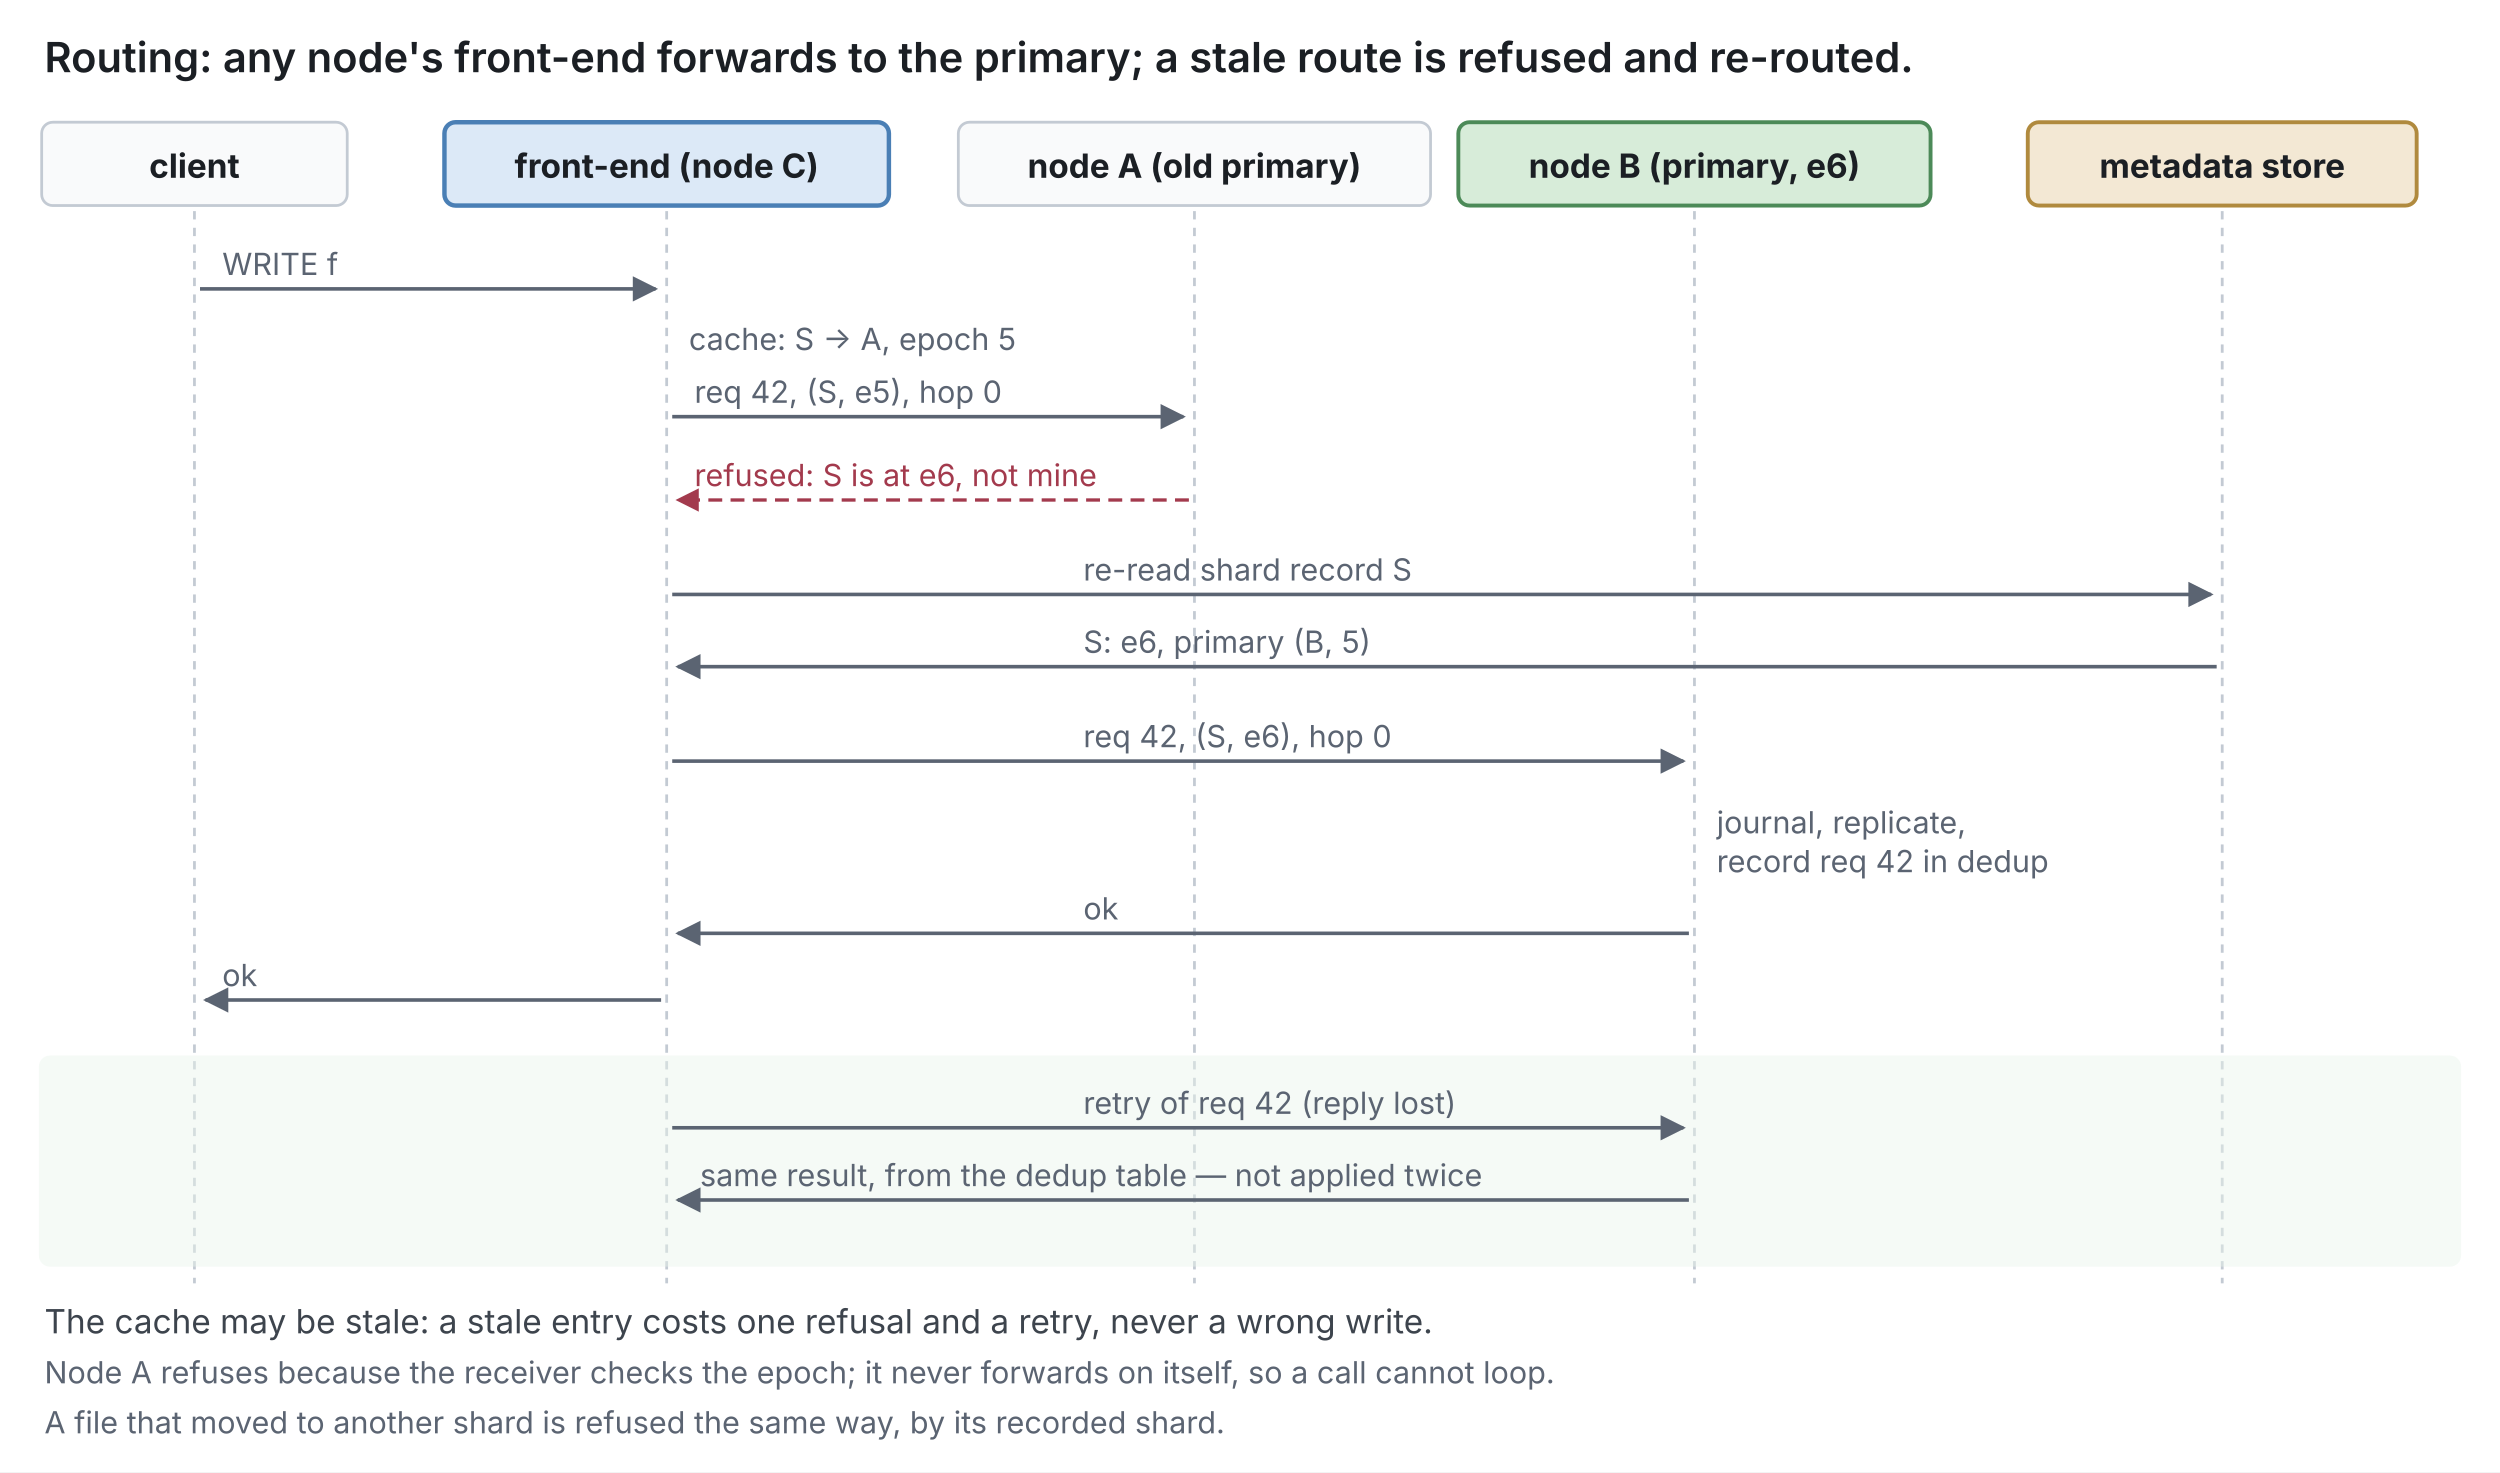
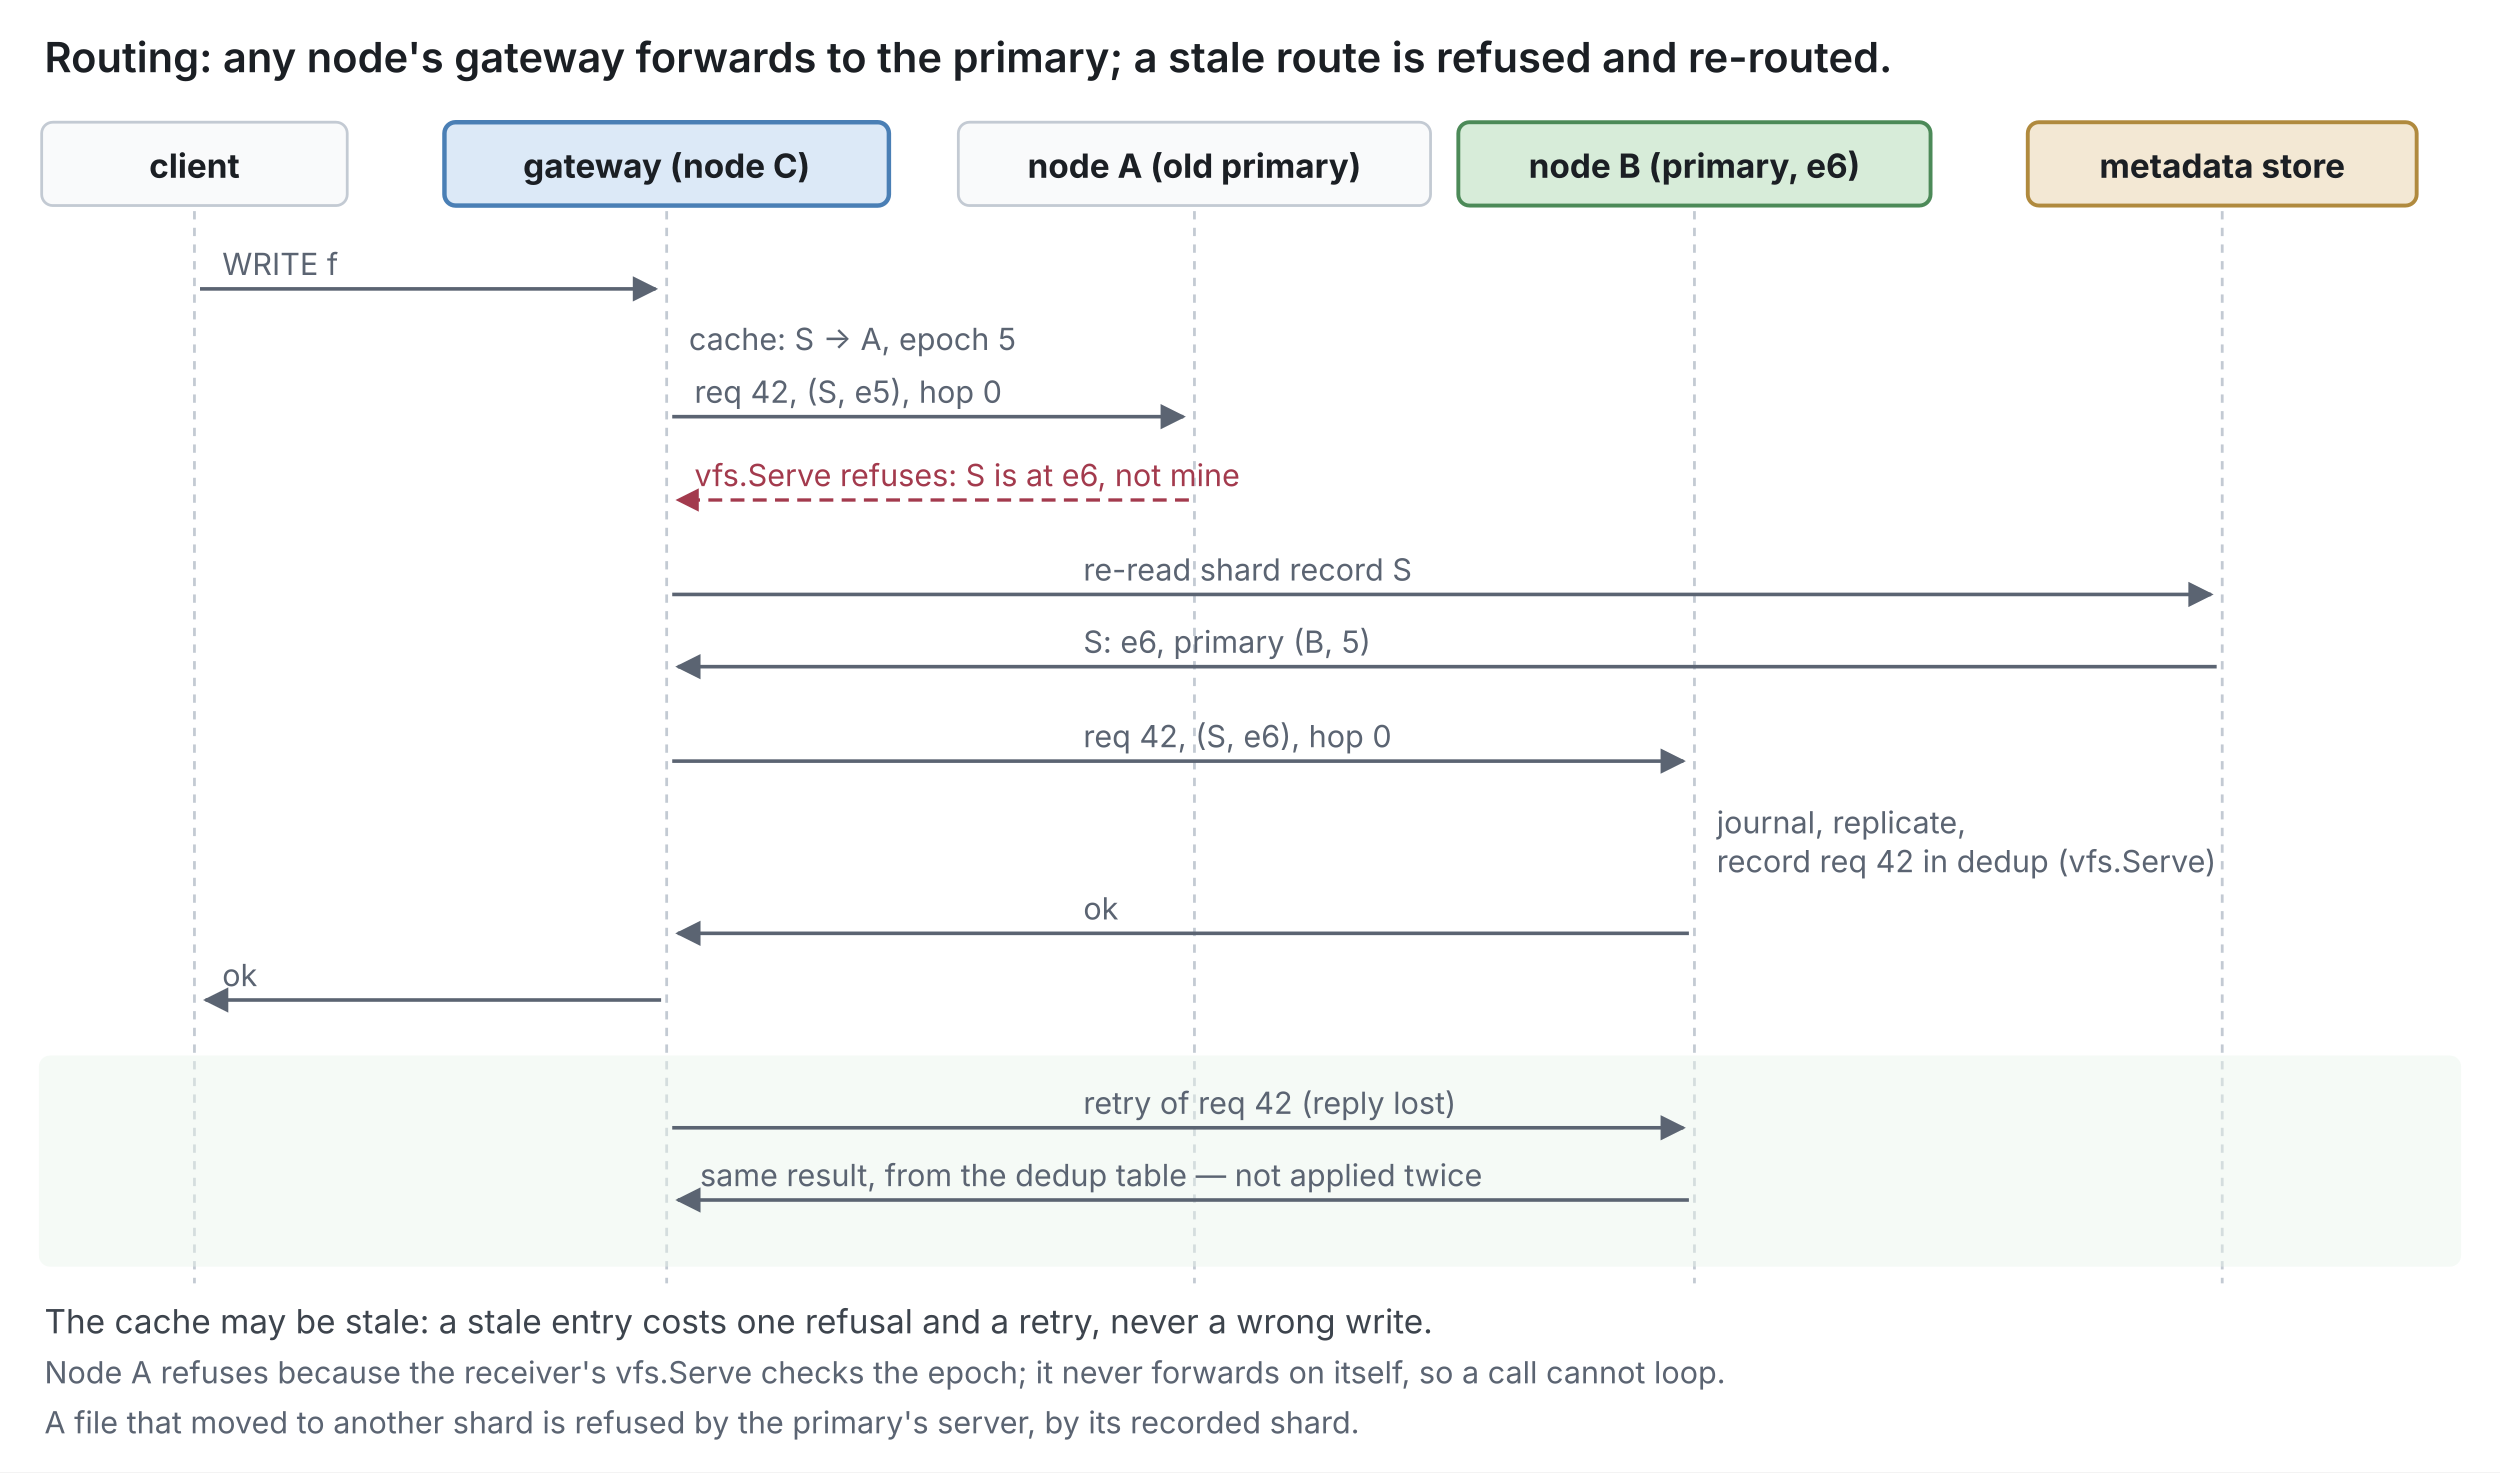
<svg xmlns="http://www.w3.org/2000/svg" viewBox="0 0 900 530" width="900" height="530" font-family="system-ui,-apple-system,Segoe UI,sans-serif">
  <defs>
    <style>
.t{font-size:15px;font-weight:600;fill:#1b1f24}.h{font-size:12px;font-weight:700;fill:#1b1f24}
.l{font-size:12px;fill:#3d444d}.s{font-size:11px;fill:#5b6472}
.m{font-family:ui-monospace,SFMono-Regular,Menlo,monospace;font-size:11px;fill:#1b1f24}
.vfs{fill:#dce9f7;stroke:#4a7fb5;stroke-width:1.6}.meta{fill:#f3e8d4;stroke:#b08a3e;stroke-width:1.4}
.data{fill:#d7ecd9;stroke:#4c8a58;stroke-width:1.4}.ext{fill:#f9fafb;stroke:#c3cad3;stroke-width:1}
.p{fill:#ffffff;stroke:#1b1f24;stroke-width:1.1}.k{fill:#fbefd9;stroke:#a8741f;stroke-width:1.3}.r{fill:#f8e3e6;stroke:#a33a4d;stroke-width:1.3}
.a{fill:#eaf4ec;stroke:#2f6f4f;stroke-width:1.3}
.arr{stroke:#5b6472;stroke-width:1.3;fill:none;marker-end:url(#h)}.dash{stroke:#a33a4d;stroke-width:1.2;stroke-dasharray:5 3;fill:none;marker-end:url(#hr)}
.lane{stroke:#c3cad3;stroke-width:1;stroke-dasharray:3 3}
.garr{stroke:#2f6f4f;stroke-width:1.6;fill:none;marker-end:url(#hg)}.line{stroke:#5b6472;stroke-width:1.3;fill:none}
.rt{font-size:11px;fill:#a33a4d}.gt{font-size:11px;fill:#2f6f4f}
.tail{fill:#ffffff;stroke:#9aa4b2;stroke-width:1;stroke-dasharray:3 2}
.cp{stroke:#1b1f24;stroke-width:2}.jp{stroke:#a8741f;stroke-width:1.6;stroke-dasharray:4 3}
</style>
    <marker id="h" viewBox="0 0 10 10" refX="9" refY="5" markerWidth="7" markerHeight="7" orient="auto-start-reverse">
      <path d="M0 0L10 5L0 10z" fill="#5b6472" />
    </marker>
    <marker id="hr" viewBox="0 0 10 10" refX="9" refY="5" markerWidth="7" markerHeight="7" orient="auto-start-reverse">
      <path d="M0 0L10 5L0 10z" fill="#a33a4d" />
    </marker>
    <marker id="hg" viewBox="0 0 10 10" refX="9" refY="5" markerWidth="7" markerHeight="7" orient="auto-start-reverse">
      <path d="M0 0L10 5L0 10z" fill="#2f6f4f" />
    </marker>
  </defs>
  <rect width="900" height="530" fill="#ffffff" />
-   <text x="16" y="26" class="t">Routing: any node's front-end forwards to the primary; a stale route is refused and re-routed.</text>
+   <text x="16" y="26" class="t">Routing: any node's gateway forwards to the primary; a stale route is refused and re-routed.</text>
  <rect x="15" y="44" width="110" height="30" rx="4" class="ext" />
  <text x="70" y="64" class="h" text-anchor="middle">client</text>
  <path d="M70 76V462" class="lane" />
  <rect x="160" y="44" width="160" height="30" rx="4" class="vfs" />
-   <text x="240" y="64" class="h" text-anchor="middle">front-end (node C)</text>
+   <text x="240" y="64" class="h" text-anchor="middle">gateway (node C)</text>
  <path d="M240 76V462" class="lane" />
  <rect x="345" y="44" width="170" height="30" rx="4" class="ext" />
  <text x="430" y="64" class="h" text-anchor="middle">node A (old primary)</text>
  <path d="M430 76V462" class="lane" />
  <rect x="525" y="44" width="170" height="30" rx="4" class="data" />
  <text x="610" y="64" class="h" text-anchor="middle">node B (primary, e6)</text>
  <path d="M610 76V462" class="lane" />
  <rect x="730" y="44" width="140" height="30" rx="4" class="meta" />
  <text x="800" y="64" class="h" text-anchor="middle">metadata store</text>
  <path d="M800 76V462" class="lane" />
  <path d="M72 104H236" class="arr" />
  <text x="80" y="99" class="s">WRITE f</text>
  <text x="248" y="126" class="s">cache: S → A, epoch 5</text>
  <path d="M242 150H426" class="arr" />
  <text x="250" y="145" class="s">req 42, (S, e5), hop 0</text>
  <path d="M428 180H244" class="dash" />
-   <text x="250" y="175" class="rt">refused: S is at e6, not mine</text>
+   <text x="250" y="175" class="rt">vfs.Serve refuses: S is at e6, not mine</text>
  <path d="M242 214H796" class="arr" />
  <text x="390" y="209" class="s">re-read shard record S</text>
  <path d="M798 240H244" class="arr" />
  <text x="390" y="235" class="s">S: e6, primary (B, 5)</text>
  <path d="M242 274H606" class="arr" />
  <text x="390" y="269" class="s">req 42, (S, e6), hop 0</text>
  <text x="618" y="300" class="s">journal, replicate,</text>
-   <text x="618" y="314" class="s">record req 42 in dedup</text>
+   <text x="618" y="314" class="s">record req 42 in dedup (vfs.Serve)</text>
  <path d="M608 336H244" class="arr" />
  <text x="390" y="331" class="s">ok</text>
  <path d="M238 360H74" class="arr" />
  <text x="80" y="355" class="s">ok</text>
  <rect x="14" y="380" width="872" height="76" rx="4" fill="#eaf4ec" fill-opacity="0.45" stroke="none" />
  <path d="M242 406H606" class="arr" />
  <text x="390" y="401" class="s">retry of req 42 (reply lost)</text>
  <path d="M608 432H244" class="arr" />
  <text x="252" y="427" class="s">same result, from the dedup table — not applied twice</text>
  <text x="16" y="480" class="l">The cache may be stale: a stale entry costs one refusal and a retry, never a wrong write.</text>
-   <text x="16" y="498" class="s">Node A refuses because the receiver checks the epoch; it never forwards on itself, so a call cannot loop.</text>
-   <text x="16" y="516" class="s">A file that moved to another shard is refused the same way, by its recorded shard.</text>
+   <text x="16" y="498" class="s">Node A refuses because the receiver's vfs.Serve checks the epoch; it never forwards on itself, so a call cannot loop.</text>
+   <text x="16" y="516" class="s">A file that moved to another shard is refused by the primary's server, by its recorded shard.</text>
</svg>
